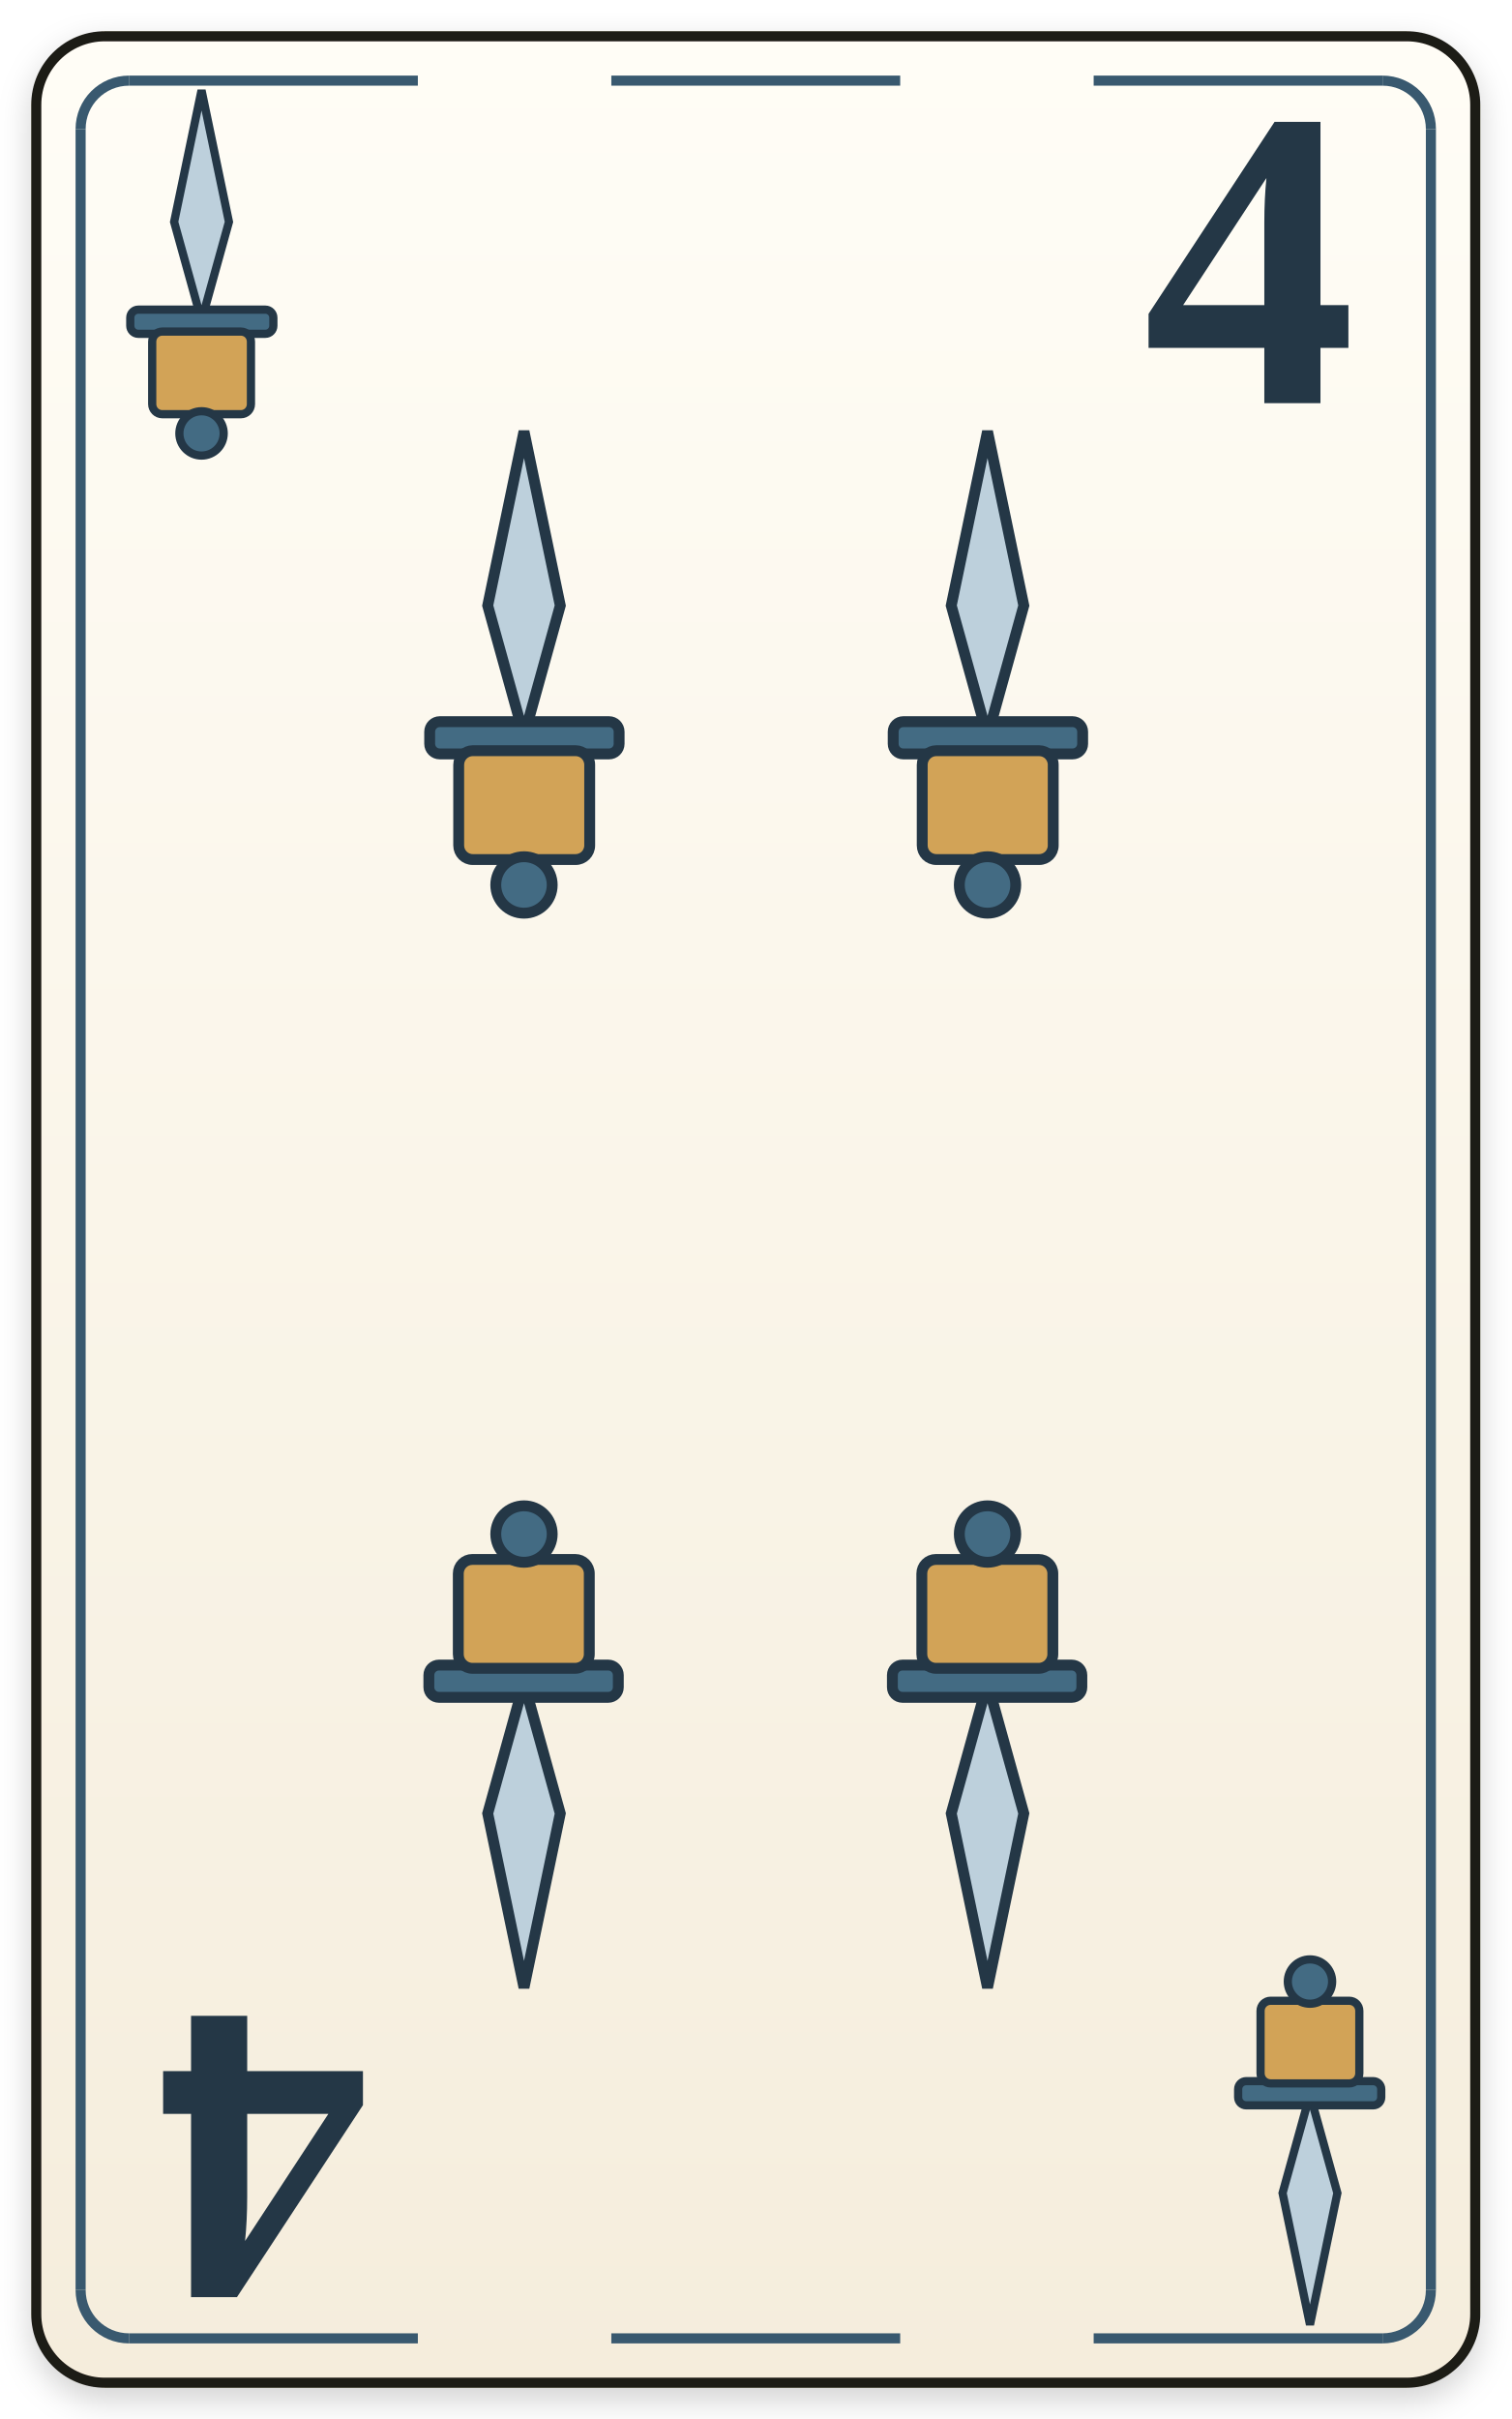
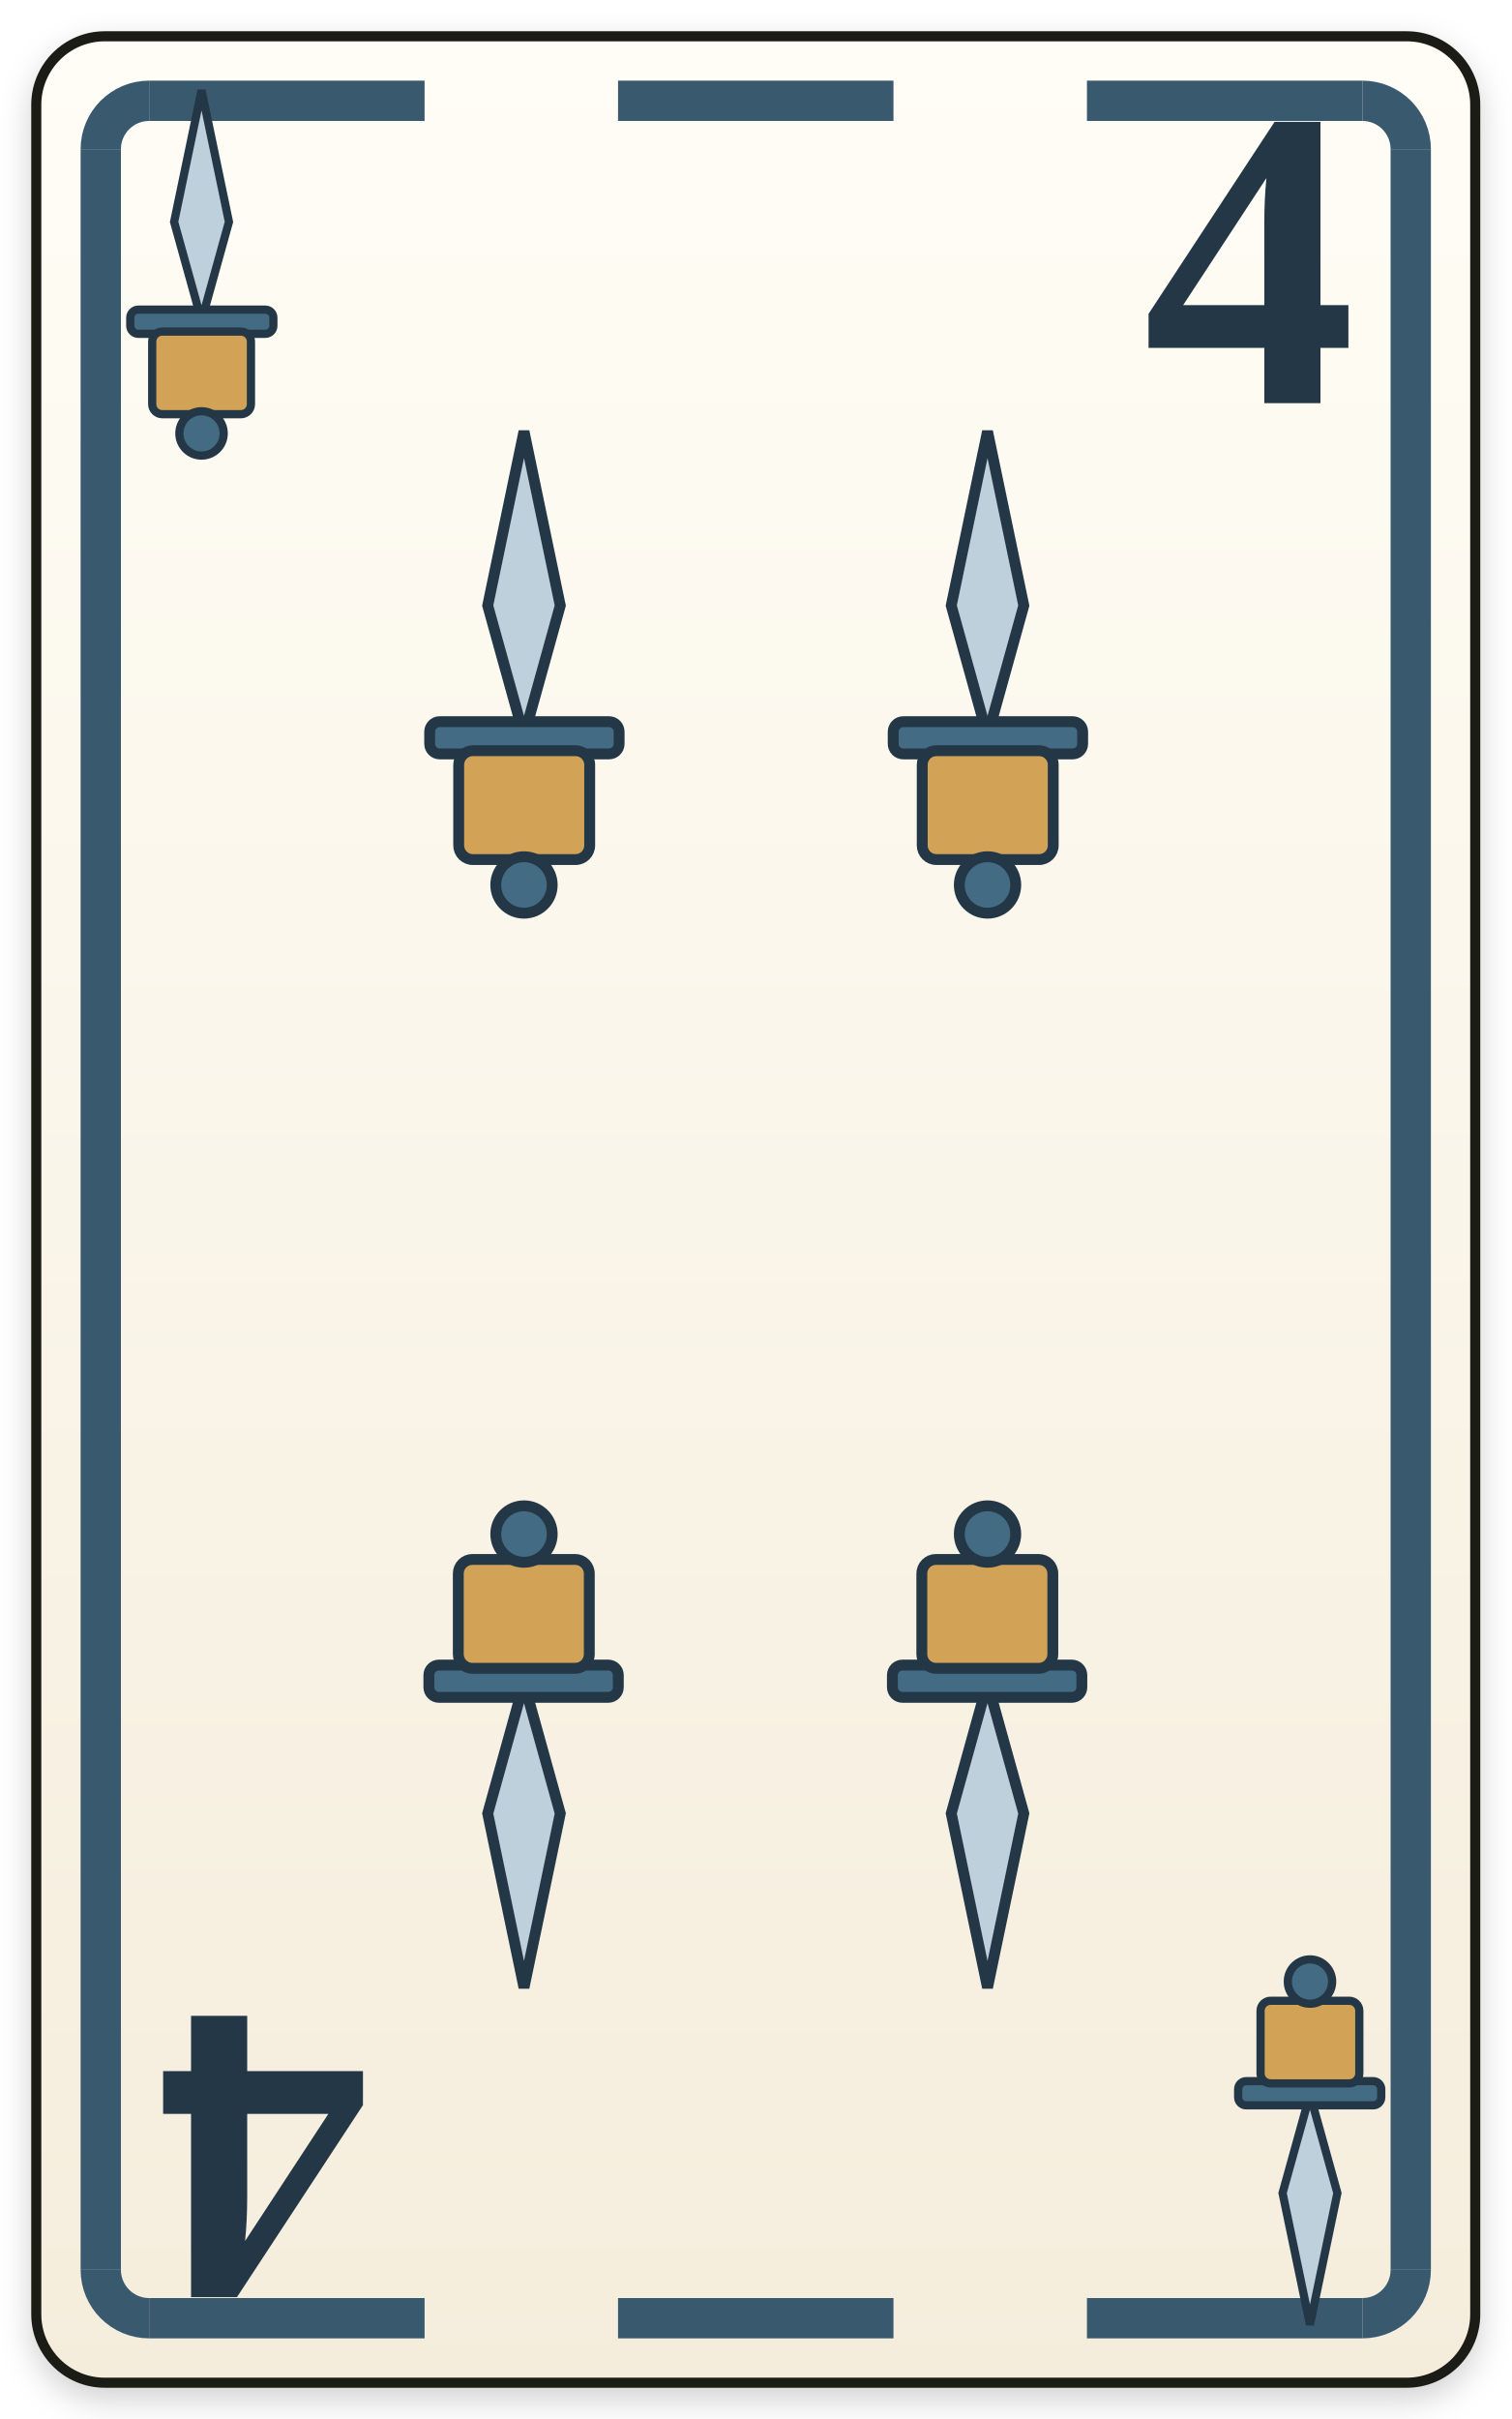
<svg xmlns="http://www.w3.org/2000/svg" width="750" height="1200" viewBox="0 0 750 1200" role="img" aria-labelledby="title desc">
  <defs>
    <linearGradient id="paperGradient" x1="0" y1="0" x2="0" y2="1">
      <stop offset="0%" stop-color="#fffdf6" />
      <stop offset="100%" stop-color="#f5eddc" />
    </linearGradient>
    <filter id="shadow" x="-20%" y="-20%" width="140%" height="140%">
      <feDropShadow dx="0" dy="6" stdDeviation="8" flood-color="#000000" flood-opacity="0.18" />
    </filter>
  </defs>
  <rect x="18" y="18" width="714" height="1164" rx="34" fill="url(#paperGradient)" stroke="#1f1b16" stroke-width="5" filter="url(#shadow)" />
-   <path d="M 40 64 V 1136" fill="none" stroke="#39596f" stroke-width="5" />
-   <path d="M 710 64 V 1136" fill="none" stroke="#39596f" stroke-width="5" />
-   <path d="M 40 64 A 24 24 0 0 1 64 40" fill="none" stroke="#39596f" stroke-width="5" />
-   <path d="M 686 40 A 24 24 0 0 1 710 64" fill="none" stroke="#39596f" stroke-width="5" />
-   <path d="M 40 1136 A 24 24 0 0 0 64 1160" fill="none" stroke="#39596f" stroke-width="5" />
-   <path d="M 686 1160 A 24 24 0 0 0 710 1136" fill="none" stroke="#39596f" stroke-width="5" />
-   <path d="M 64 40 H 207.333" fill="none" stroke="#39596f" stroke-width="5" />
-   <path d="M 303.333 40 H 446.667" fill="none" stroke="#39596f" stroke-width="5" />
-   <path d="M 542.667 40 H 686" fill="none" stroke="#39596f" stroke-width="5" />
-   <path d="M 64 1160 H 207.333" fill="none" stroke="#39596f" stroke-width="5" />
-   <path d="M 303.333 1160 H 446.667" fill="none" stroke="#39596f" stroke-width="5" />
-   <path d="M 542.667 1160 H 686" fill="none" stroke="#39596f" stroke-width="5" />
+   <path d="M 50 74 V 1126" fill="none" stroke="#39596f" stroke-width="20" />
+   <path d="M 700 74 V 1126" fill="none" stroke="#39596f" stroke-width="20" />
+   <path d="M 50 74 A 24 24 0 0 1 74 50" fill="none" stroke="#39596f" stroke-width="20" />
+   <path d="M 676 50 A 24 24 0 0 1 700 74" fill="none" stroke="#39596f" stroke-width="20" />
+   <path d="M 50 1126 A 24 24 0 0 0 74 1150" fill="none" stroke="#39596f" stroke-width="20" />
+   <path d="M 676 1150 A 24 24 0 0 0 700 1126" fill="none" stroke="#39596f" stroke-width="20" />
+   <path d="M 74 50 H 210.667" fill="none" stroke="#39596f" stroke-width="20" />
+   <path d="M 306.667 50 H 443.333" fill="none" stroke="#39596f" stroke-width="20" />
+   <path d="M 539.333 50 H 676" fill="none" stroke="#39596f" stroke-width="20" />
+   <path d="M 74 1150 H 210.667" fill="none" stroke="#39596f" stroke-width="20" />
+   <path d="M 306.667 1150 H 443.333" fill="none" stroke="#39596f" stroke-width="20" />
+   <path d="M 539.333 1150 H 676" fill="none" stroke="#39596f" stroke-width="20" />
  <g transform="translate(100 140) rotate(0)">
    <path d="M 0 -95.2 L 13.6 -29.92 L 0 19.04 L -13.6 -29.92 Z" fill="#bdd0dc" stroke="#243746" stroke-width="4.08" />
    <rect x="-35.36" y="13.6" width="71" height="12" rx="4" fill="#436b83" stroke="#243746" stroke-width="4.08" />
    <rect x="-24.48" y="24.48" width="49" height="41" rx="5" fill="#d2a357" stroke="#243746" stroke-width="4.08" />
    <circle cy="75" r="11" fill="#436b83" stroke="#243746" stroke-width="4.08" />
  </g>
  <g transform="translate(750 1198) rotate(180)">
    <g transform="translate(100 140) rotate(0)">
      <path d="M 0 -95.2 L 13.6 -29.92 L 0 19.04 L -13.6 -29.92 Z" fill="#bdd0dc" stroke="#243746" stroke-width="4.08" />
      <rect x="-35.36" y="13.6" width="71" height="12" rx="4" fill="#436b83" stroke="#243746" stroke-width="4.08" />
      <rect x="-24.48" y="24.48" width="49" height="41" rx="5" fill="#d2a357" stroke="#243746" stroke-width="4.08" />
      <circle cy="75" r="11" fill="#436b83" stroke="#243746" stroke-width="4.08" />
    </g>
  </g>
  <text x="620" y="200" text-anchor="middle" font-size="212" font-family="Georgia, Times New Roman, serif" font-weight="700" fill="#243746">4</text>
  <g transform="translate(130 1000) rotate(180)">
    <text x="0" y="0" text-anchor="middle" font-size="212" font-family="Georgia, Times New Roman, serif" font-weight="700" fill="#243746">4</text>
  </g>
  <g transform="translate(260 340) rotate(0)">
    <path d="M 0 -126 L 18 -39.6 L 0 25.2 L -18 -39.6 Z" fill="#bdd0dc" stroke="#243746" stroke-width="5.4" />
    <rect x="-46.8" y="18" width="94" height="16" rx="5" fill="#436b83" stroke="#243746" stroke-width="5.4" />
    <rect x="-32.4" y="32.4" width="65" height="54" rx="7" fill="#d2a357" stroke="#243746" stroke-width="5.4" />
    <circle cy="99" r="14" fill="#436b83" stroke="#243746" stroke-width="5.4" />
  </g>
  <g transform="translate(490 340) rotate(0)">
    <path d="M 0 -126 L 18 -39.6 L 0 25.2 L -18 -39.6 Z" fill="#bdd0dc" stroke="#243746" stroke-width="5.4" />
    <rect x="-46.8" y="18" width="94" height="16" rx="5" fill="#436b83" stroke="#243746" stroke-width="5.4" />
    <rect x="-32.4" y="32.4" width="65" height="54" rx="7" fill="#d2a357" stroke="#243746" stroke-width="5.4" />
    <circle cy="99" r="14" fill="#436b83" stroke="#243746" stroke-width="5.4" />
  </g>
  <g transform="translate(260 860) rotate(180)">
    <path d="M 0 -126 L 18 -39.6 L 0 25.2 L -18 -39.6 Z" fill="#bdd0dc" stroke="#243746" stroke-width="5.4" />
    <rect x="-46.8" y="18" width="94" height="16" rx="5" fill="#436b83" stroke="#243746" stroke-width="5.4" />
    <rect x="-32.4" y="32.4" width="65" height="54" rx="7" fill="#d2a357" stroke="#243746" stroke-width="5.4" />
    <circle cy="99" r="14" fill="#436b83" stroke="#243746" stroke-width="5.4" />
  </g>
  <g transform="translate(490 860) rotate(180)">
    <path d="M 0 -126 L 18 -39.6 L 0 25.2 L -18 -39.6 Z" fill="#bdd0dc" stroke="#243746" stroke-width="5.4" />
    <rect x="-46.8" y="18" width="94" height="16" rx="5" fill="#436b83" stroke="#243746" stroke-width="5.4" />
    <rect x="-32.4" y="32.4" width="65" height="54" rx="7" fill="#d2a357" stroke="#243746" stroke-width="5.4" />
    <circle cy="99" r="14" fill="#436b83" stroke="#243746" stroke-width="5.4" />
  </g>
</svg>
